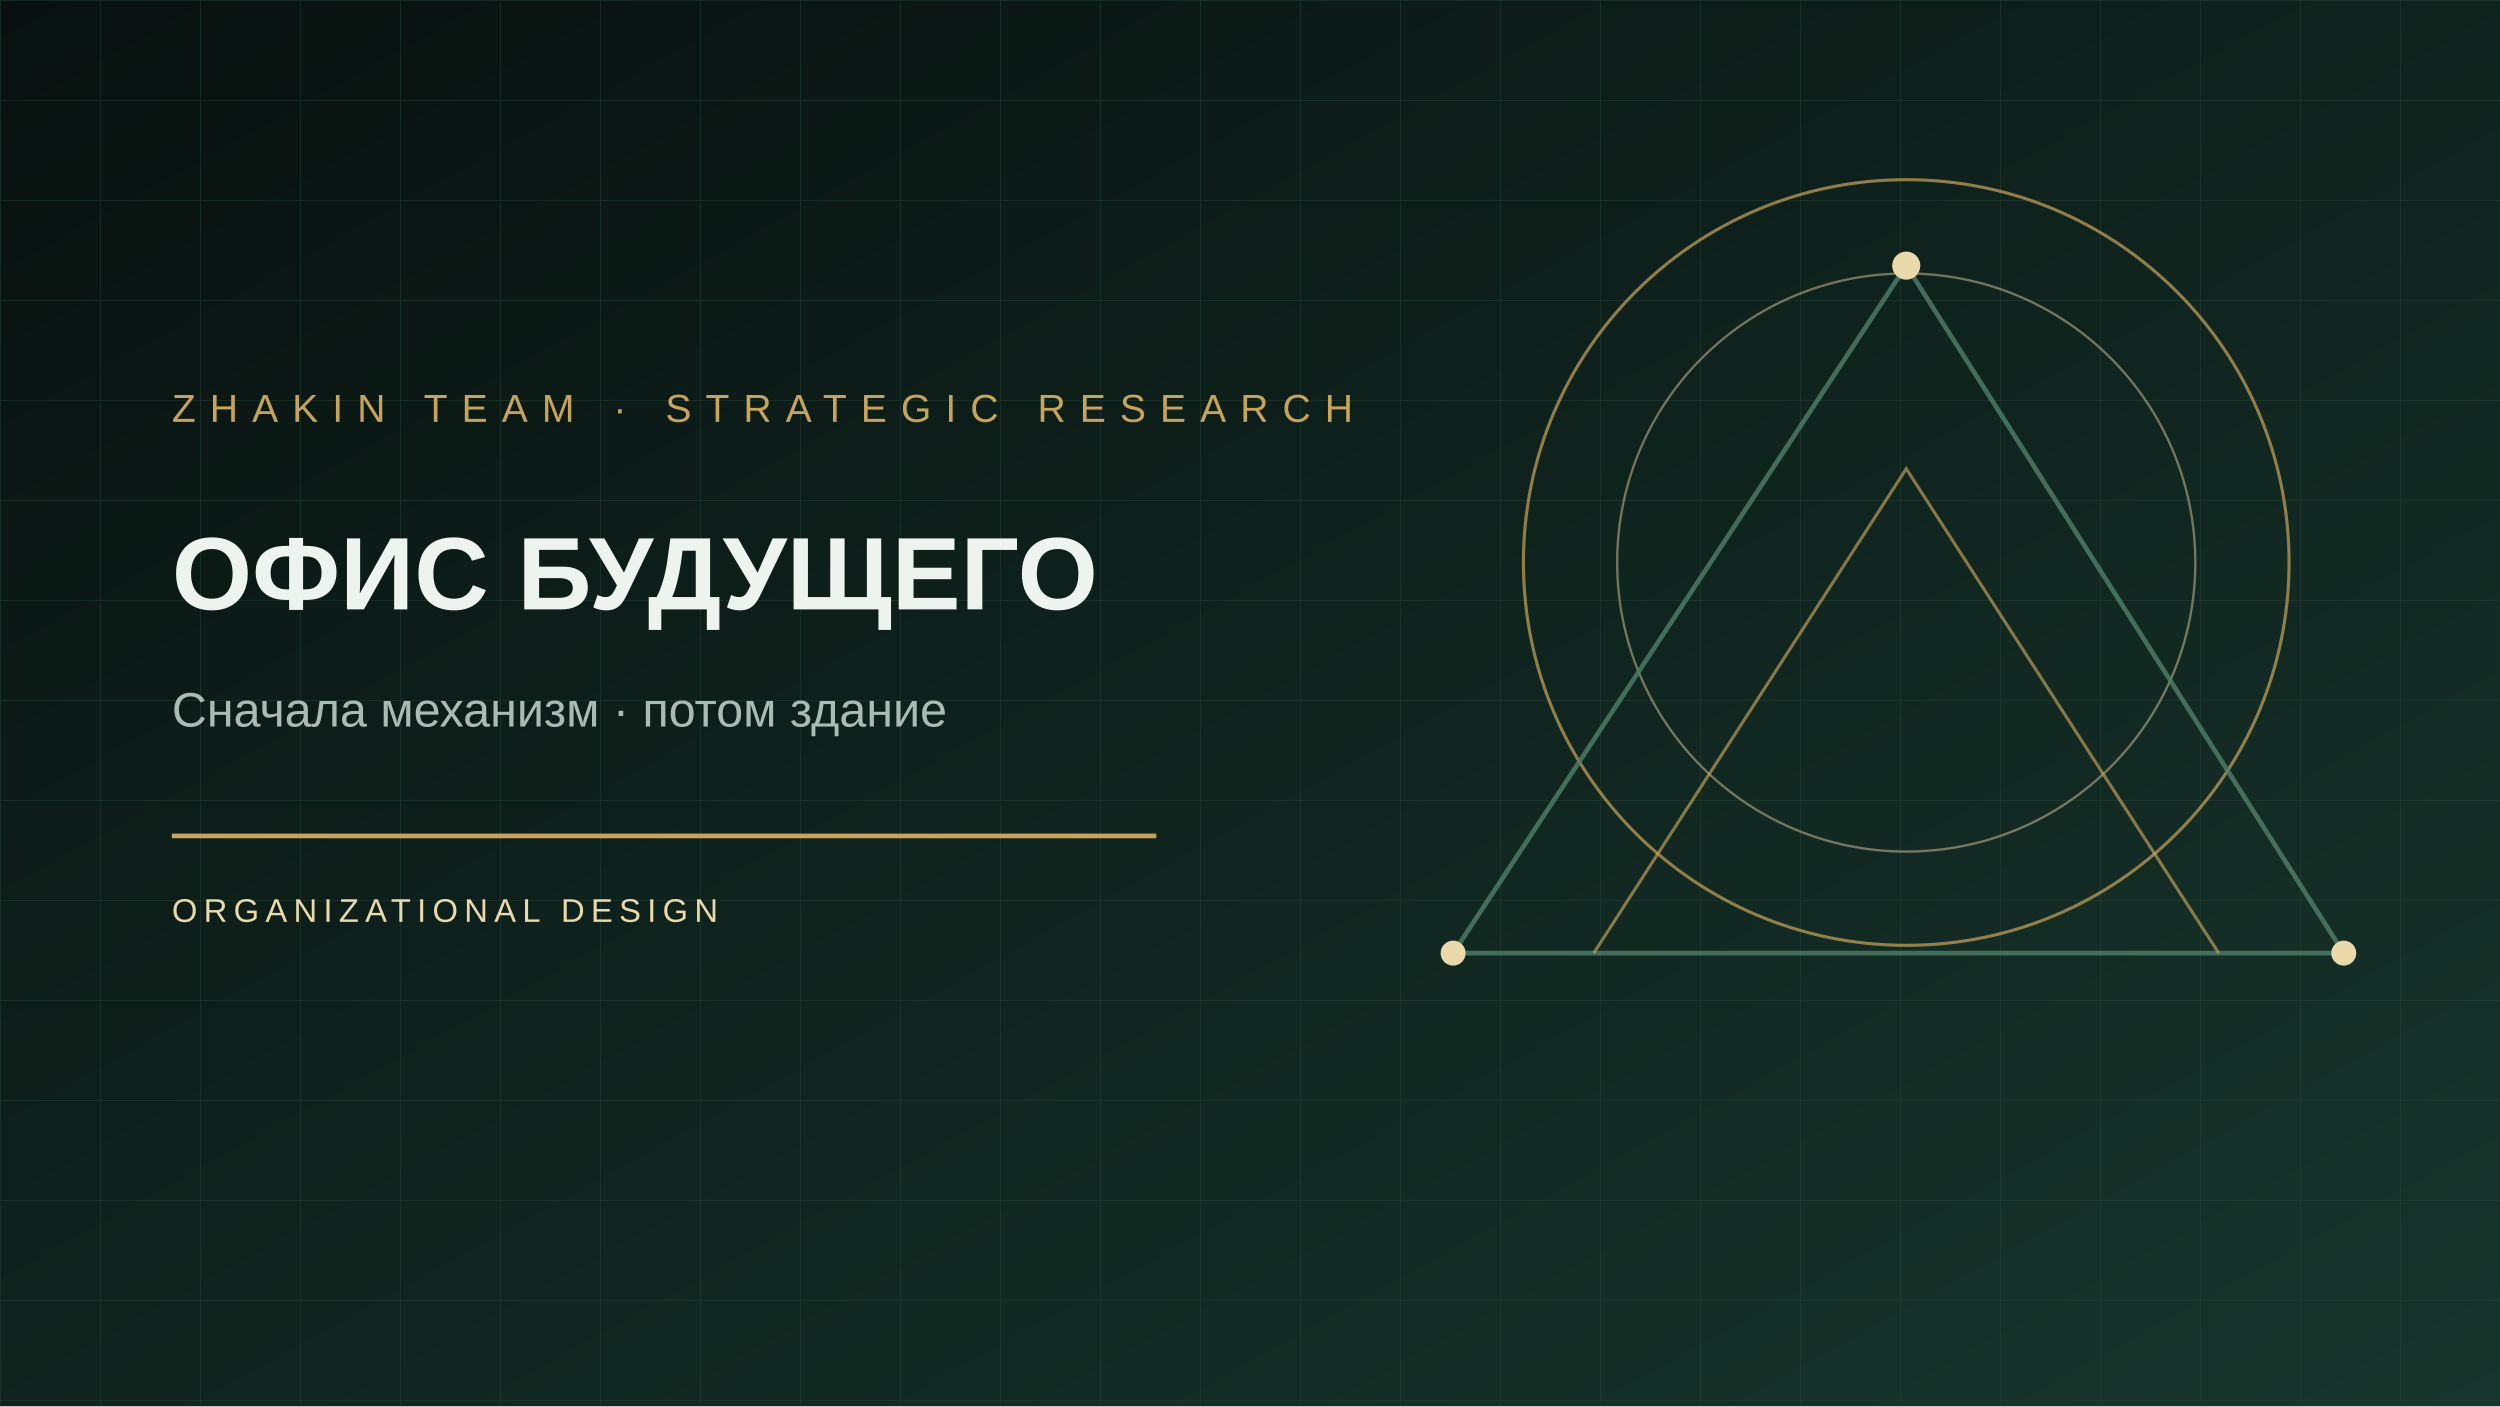
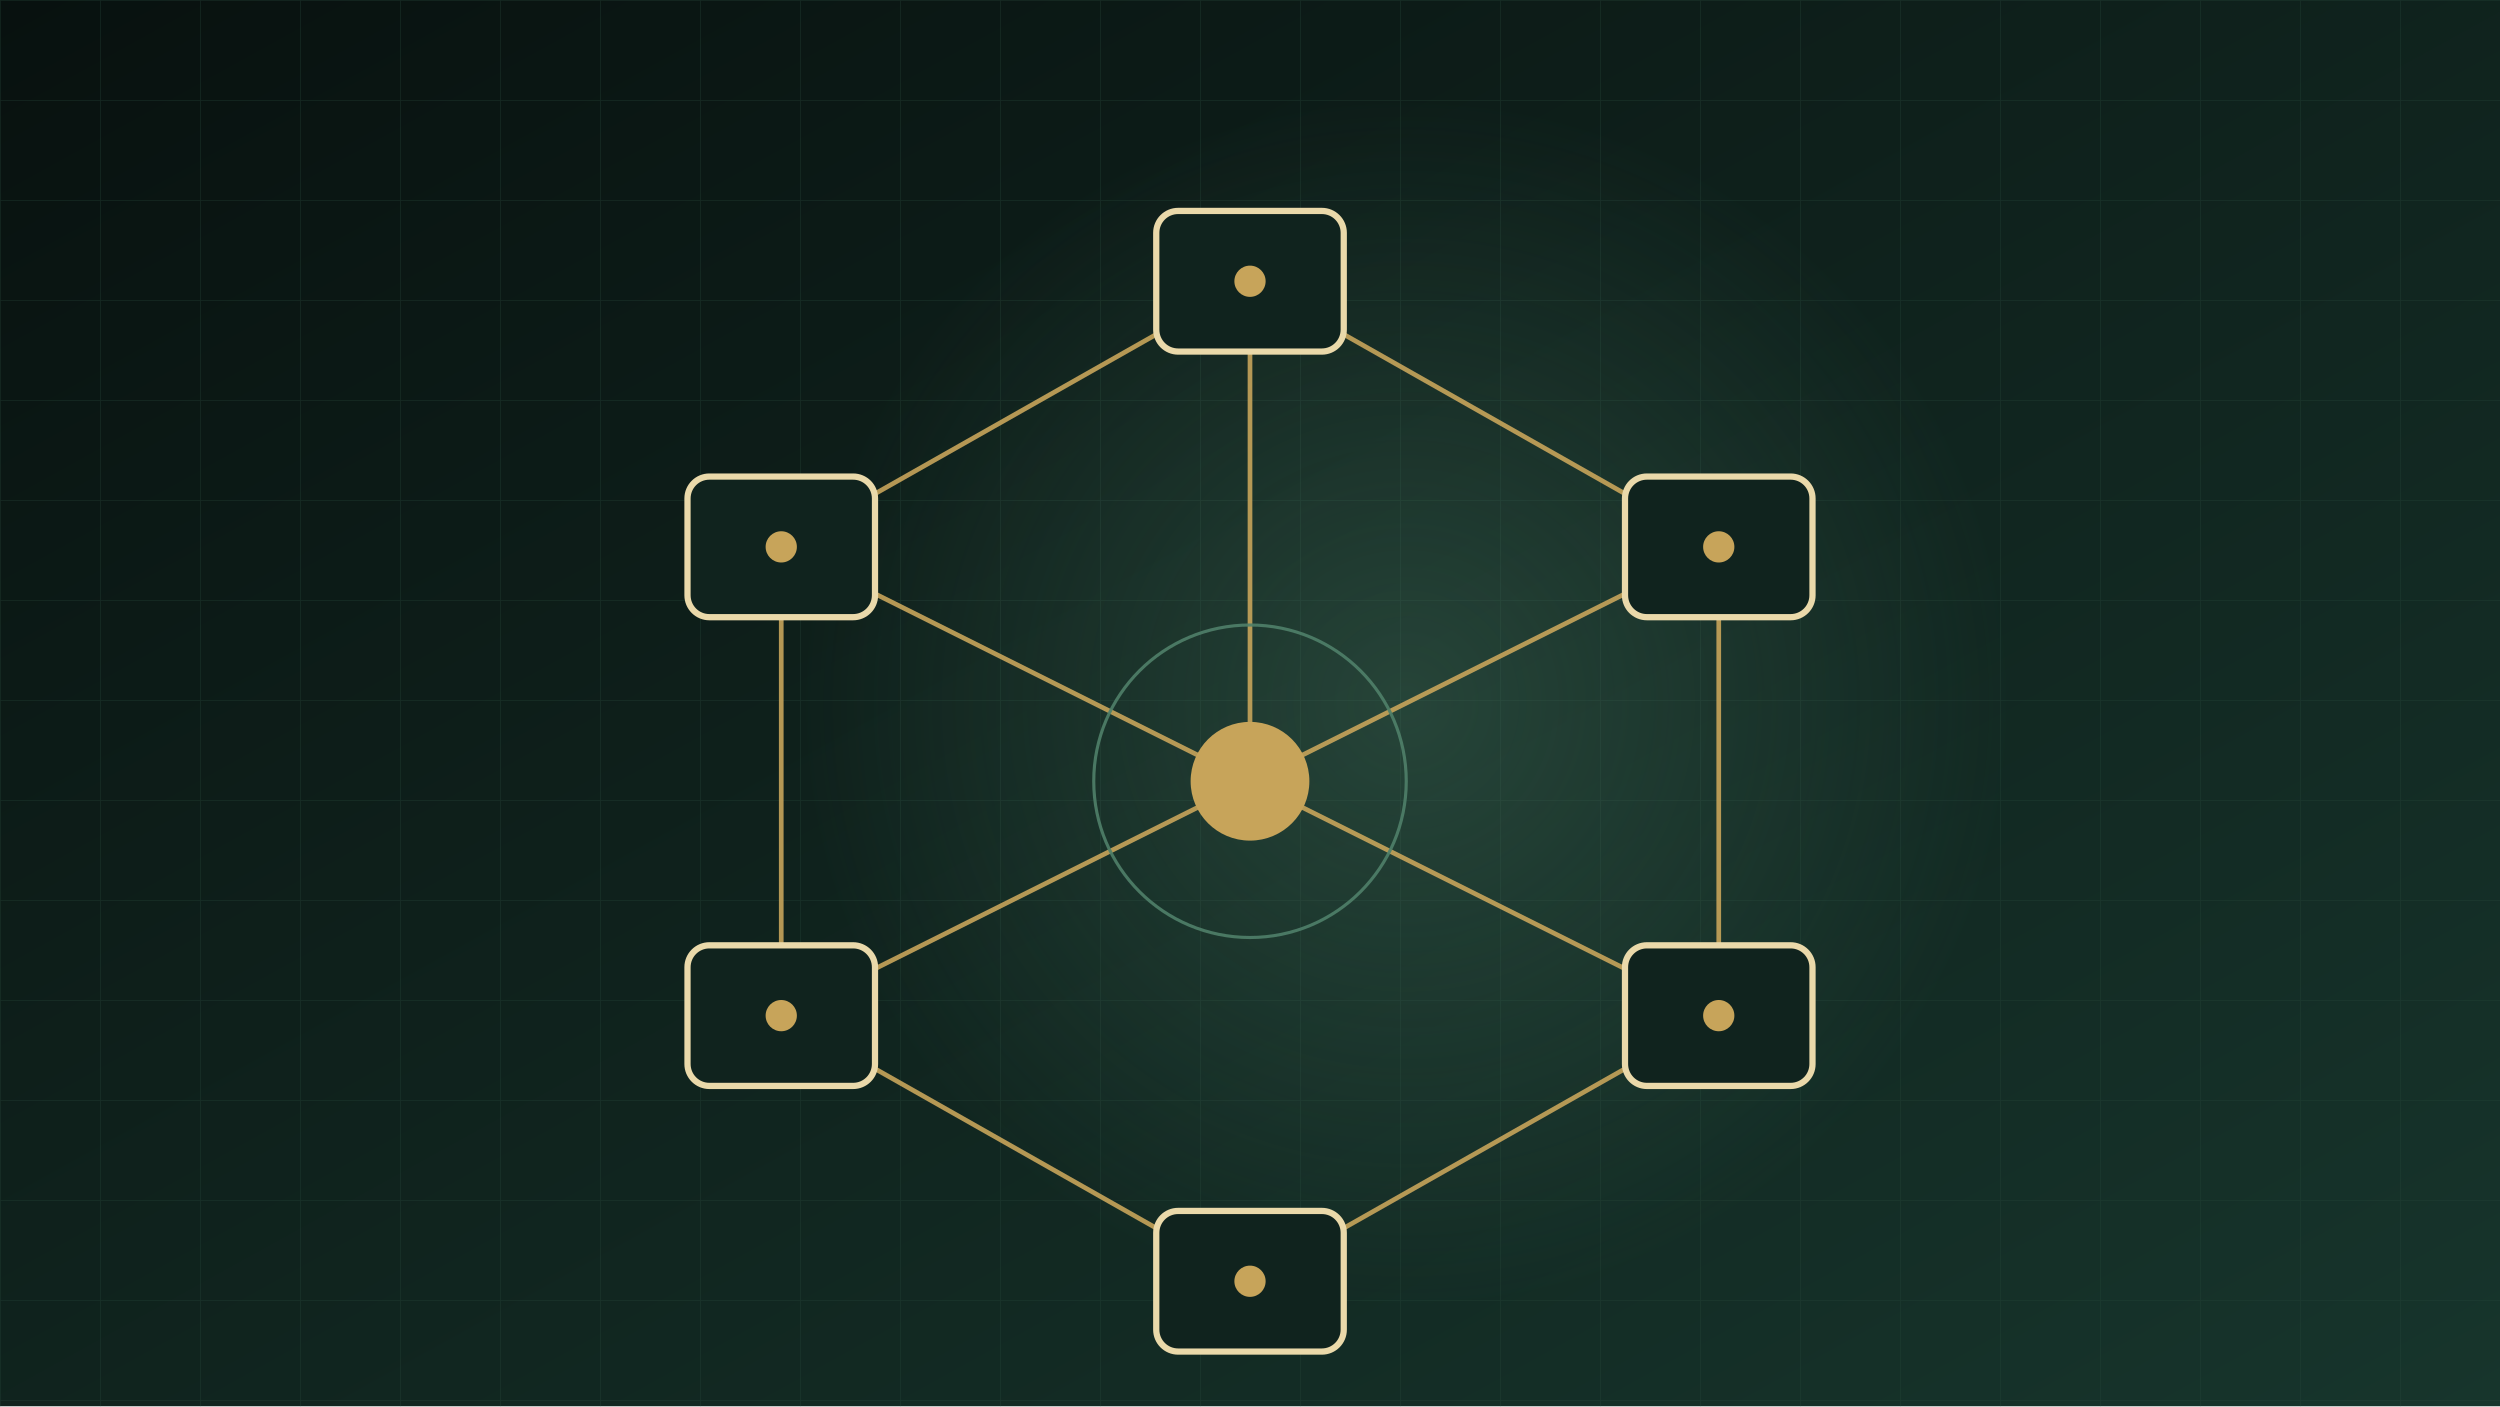
<svg xmlns="http://www.w3.org/2000/svg" width="1600" height="900" viewBox="0 0 1600 900">
  <defs>
-     <linearGradient id="g" x2="1" y2="1">
+     <linearGradient id="bg" x2="1" y2="1">
      <stop stop-color="#08110f" />
      <stop offset="1" stop-color="#17352c" />
    </linearGradient>
-     <pattern id="p" width="64" height="64" patternUnits="userSpaceOnUse">
-       <path d="M64 0H0V64" fill="none" stroke="#28453b" stroke-width="1" opacity=".55" />
+     <pattern id="grid" width="64" height="64" patternUnits="userSpaceOnUse">
+       <path d="M64 0H0V64" fill="none" stroke="#28453b" stroke-width="1" opacity=".4" />
    </pattern>
+     <radialGradient id="halo">
+       <stop stop-color="#4f8069" stop-opacity=".35" />
+       <stop offset="1" stop-color="#4f8069" stop-opacity="0" />
+     </radialGradient>
  </defs>
-   <rect width="1600" height="900" fill="url(#g)" />
-   <rect width="1600" height="900" fill="url(#p)" />
-   <circle cx="1220" cy="360" r="245" fill="none" stroke="#c7a45a" stroke-width="2" opacity=".7" />
-   <circle cx="1220" cy="360" r="185" fill="none" stroke="#ead9aa" stroke-width="1.5" opacity=".45" />
-   <path d="M930 610L1220 170 1500 610Z" fill="none" stroke="#4f8069" stroke-width="3" opacity=".8" />
-   <path d="M1020 610L1220 300 1420 610" fill="none" stroke="#c7a45a" stroke-width="2" opacity=".65" />
-   <g fill="#ead9aa">
-     <circle cx="1220" cy="170" r="9" />
-     <circle cx="930" cy="610" r="8" />
-     <circle cx="1500" cy="610" r="8" />
+   <rect width="1600" height="900" fill="url(#bg)" />
+   <rect width="1600" height="900" fill="url(#grid)" />
+   <circle cx="900" cy="450" r="390" fill="url(#halo)" />
+   <g fill="none" stroke="#c7a45a" stroke-width="3" opacity=".9">
+     <path d="M800 180L1100 350L1100 650L800 820L500 650L500 350Z" />
+     <path d="M800 180V500L1100 650M800 500L500 650M800 500L1100 350M800 500L500 350" />
  </g>
-   <text x="110" y="270" fill="#c7a45a" font-family="Arial,sans-serif" font-size="25" letter-spacing="9">ZHAKIN TEAM · STRATEGIC RESEARCH</text>
-   <text x="110" y="390" fill="#edf3ef" font-family="Arial,sans-serif" font-size="66" font-weight="700">ОФИС БУДУЩЕГО</text>
-   <text x="110" y="465" fill="#aabbb4" font-family="Arial,sans-serif" font-size="31">Сначала механизм · потом здание</text>
-   <path d="M110 535H740" stroke="#c7a45a" stroke-width="3" />
-   <text x="110" y="590" fill="#ead9aa" font-family="Arial,sans-serif" font-size="21" letter-spacing="4">ORGANIZATIONAL DESIGN</text>
+   <g fill="#10231e" stroke="#ead9aa" stroke-width="4">
+     <rect x="740" y="135" width="120" height="90" rx="14" />
+     <rect x="1040" y="305" width="120" height="90" rx="14" />
+     <rect x="1040" y="605" width="120" height="90" rx="14" />
+     <rect x="740" y="775" width="120" height="90" rx="14" />
+     <rect x="440" y="605" width="120" height="90" rx="14" />
+     <rect x="440" y="305" width="120" height="90" rx="14" />
+   </g>
+   <g fill="#c7a45a">
+     <circle cx="800" cy="500" r="38" />
+     <circle cx="800" cy="180" r="10" />
+     <circle cx="1100" cy="350" r="10" />
+     <circle cx="1100" cy="650" r="10" />
+     <circle cx="800" cy="820" r="10" />
+     <circle cx="500" cy="650" r="10" />
+     <circle cx="500" cy="350" r="10" />
+   </g>
+   <circle cx="800" cy="500" r="100" fill="none" stroke="#4f8069" stroke-width="2" opacity=".9" />
</svg>
